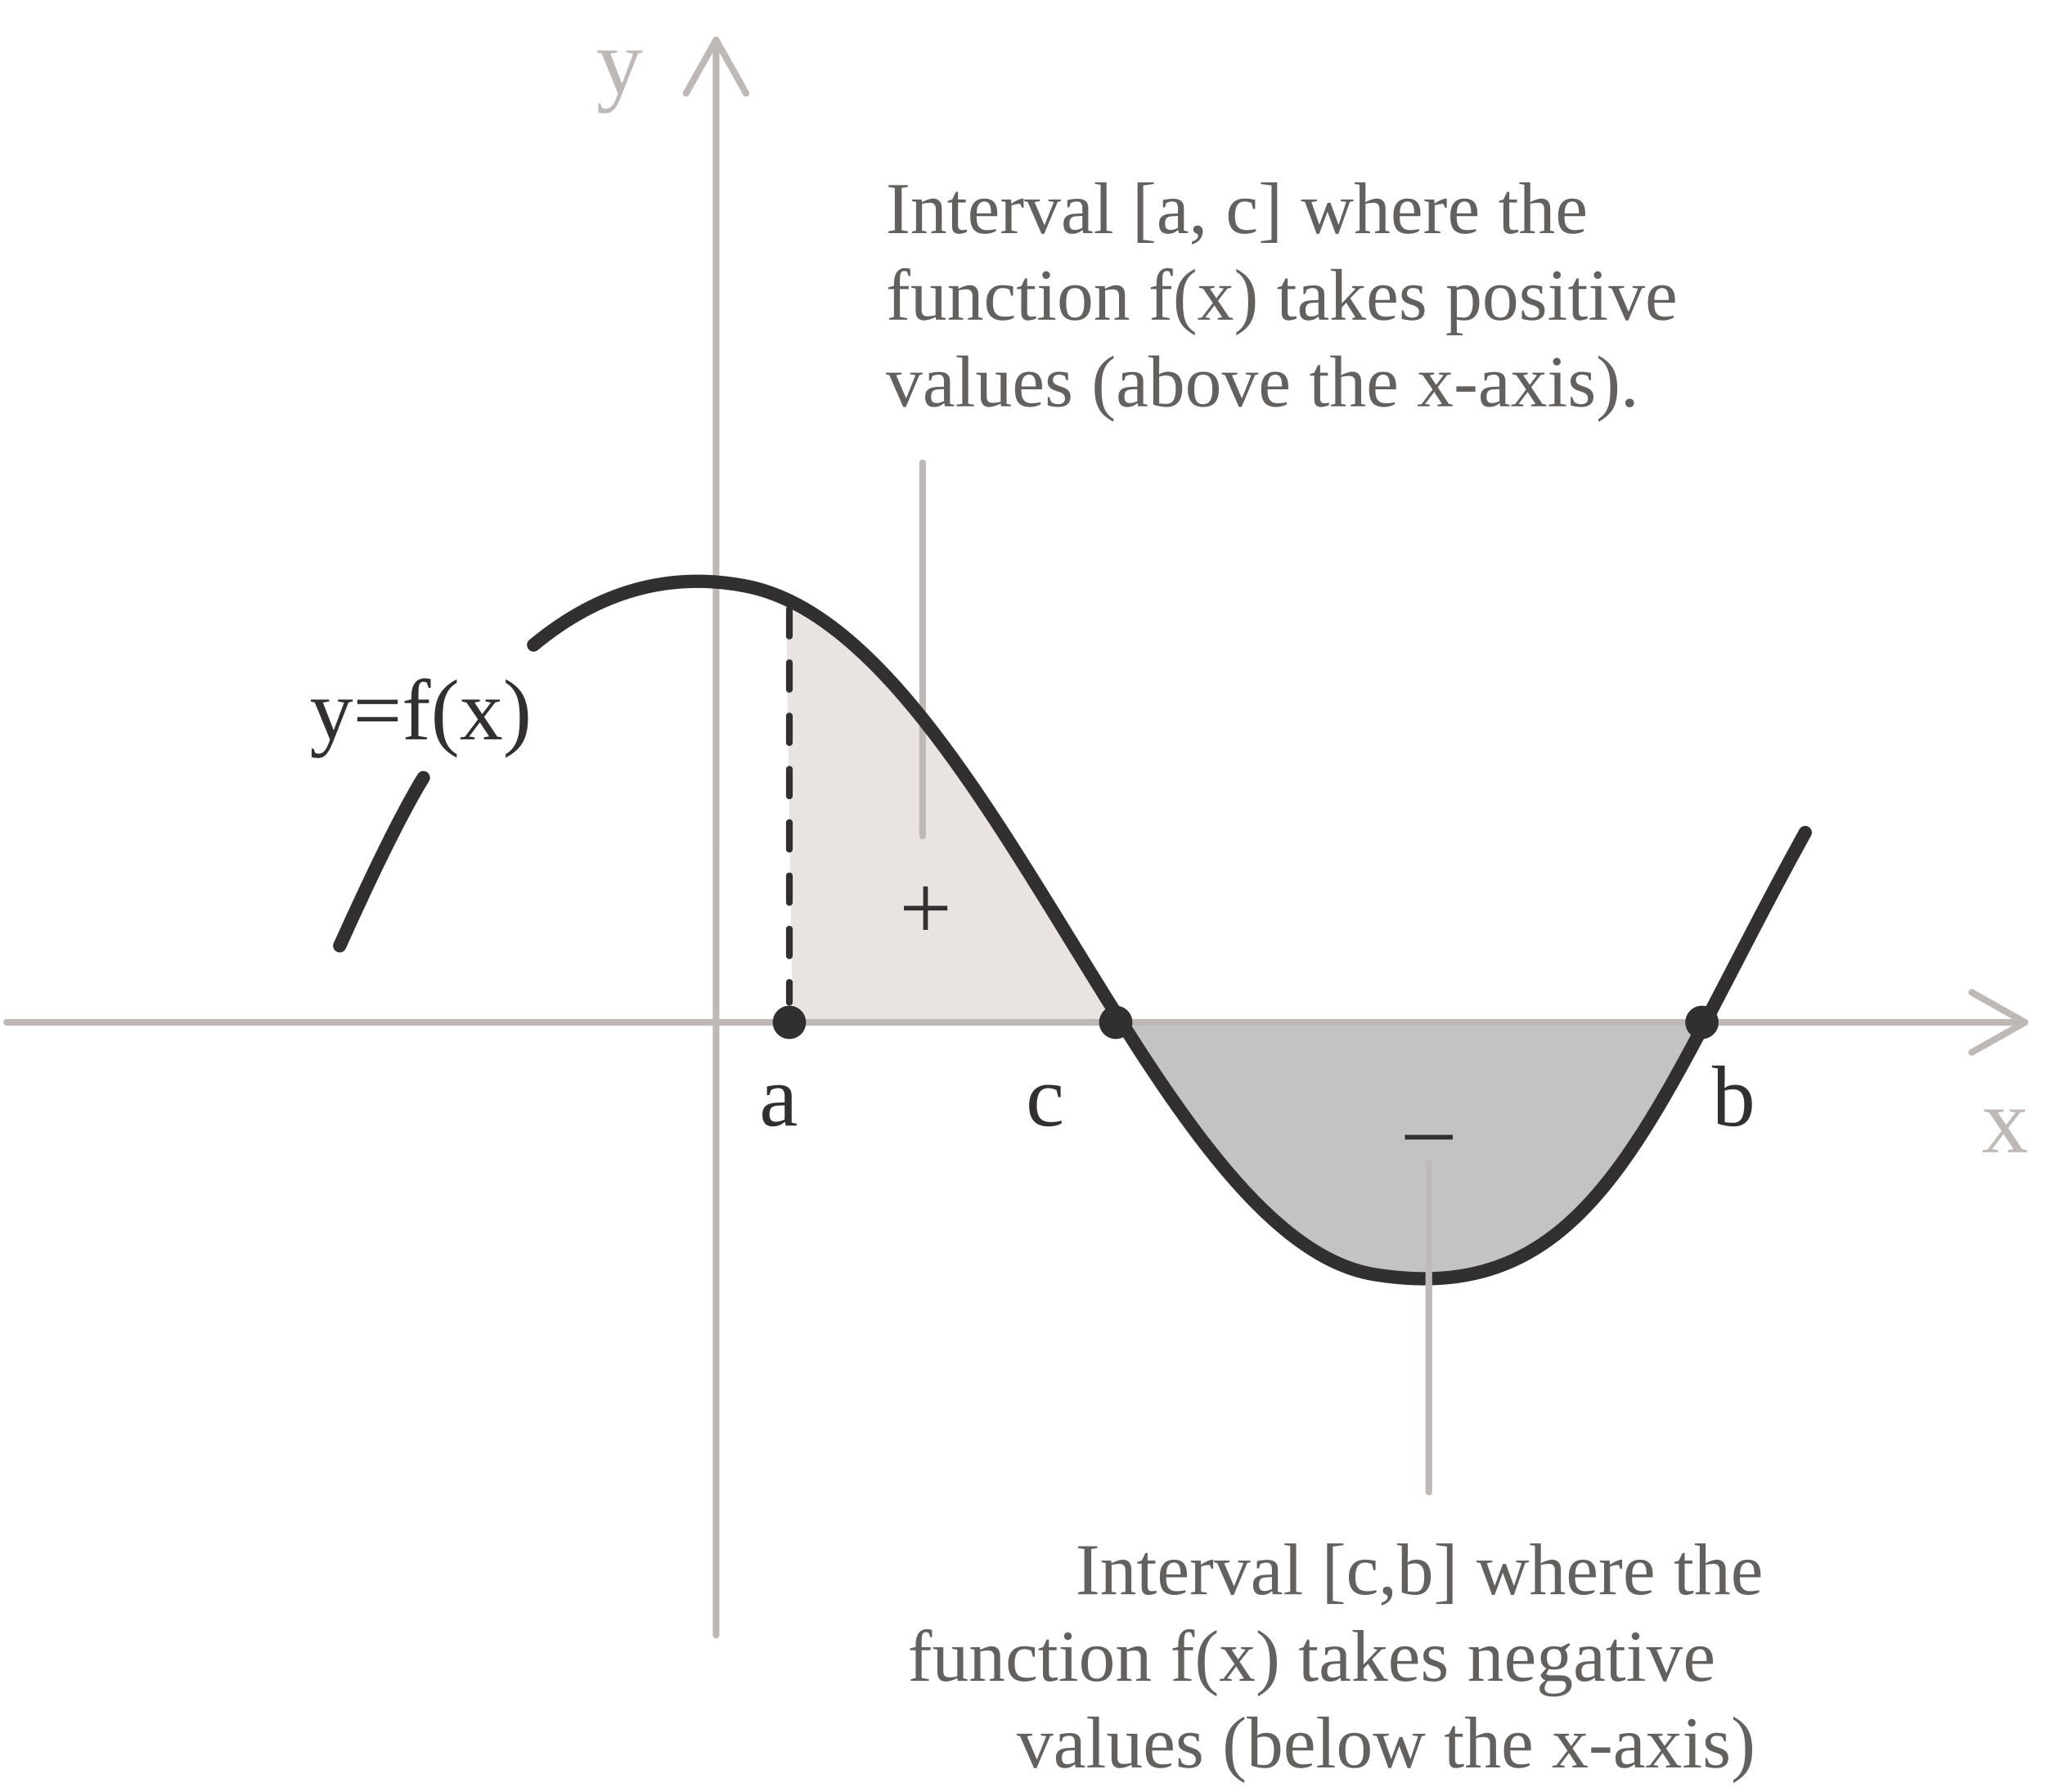
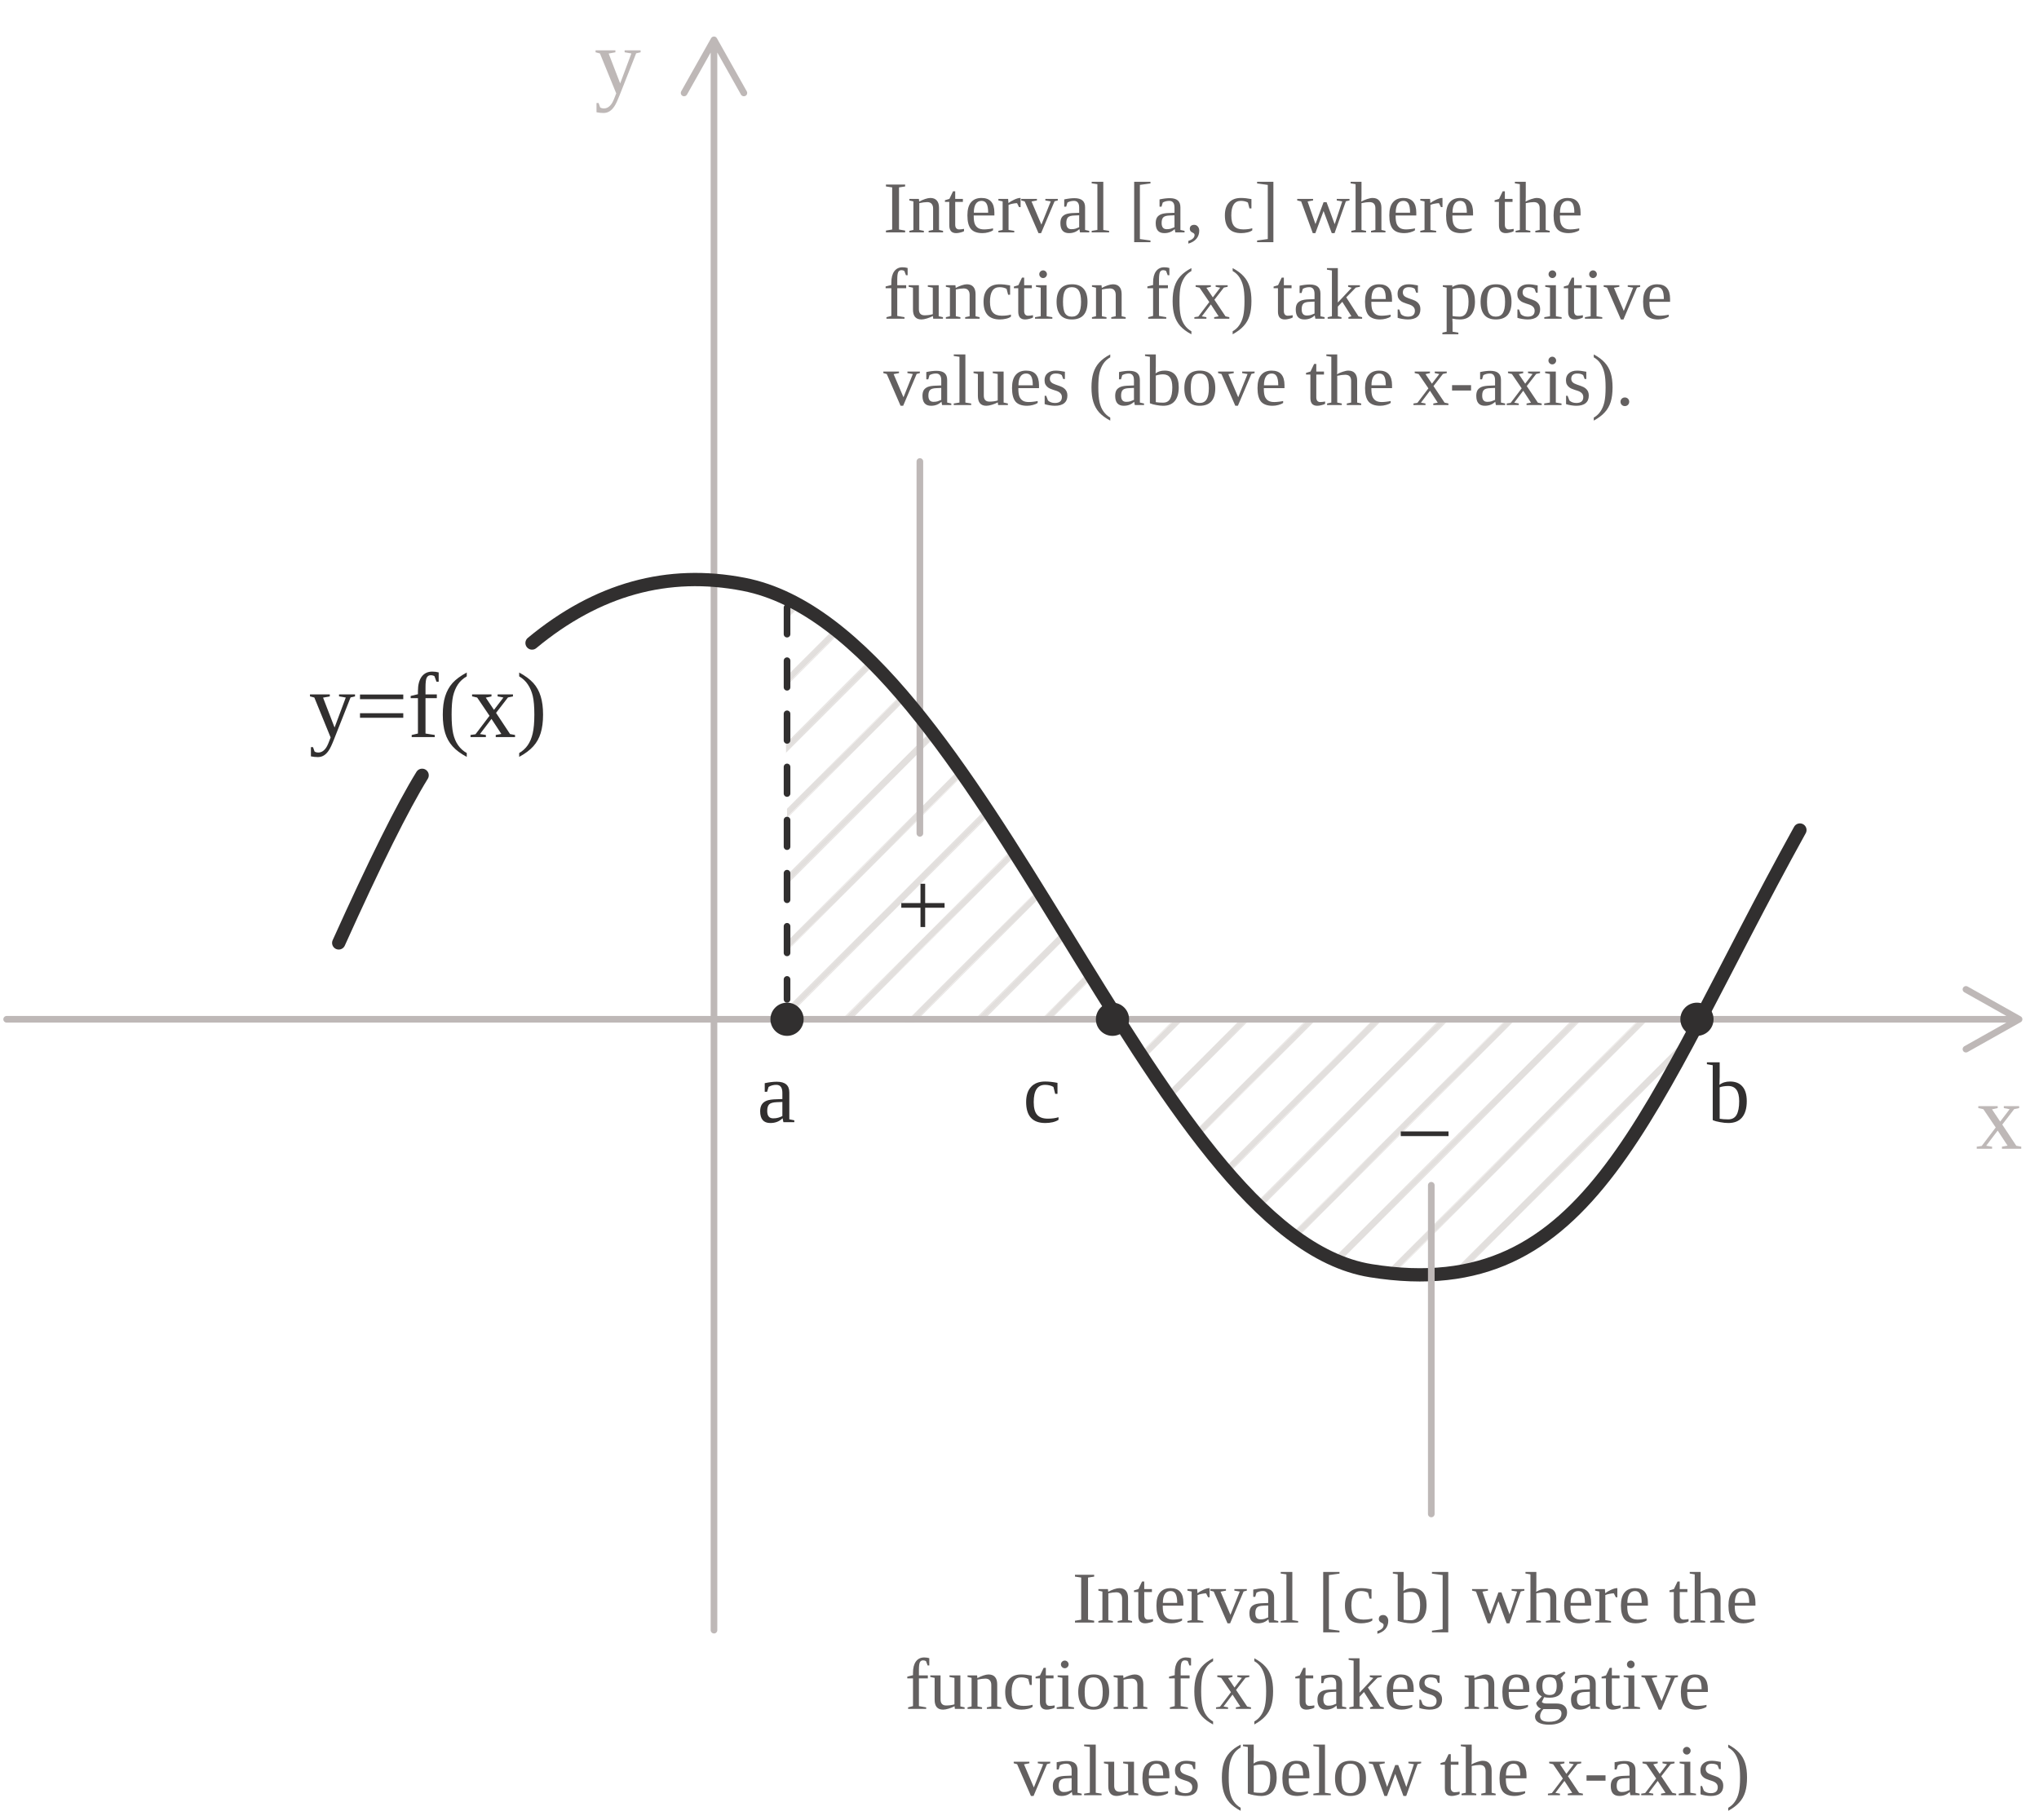
- <svg xmlns="http://www.w3.org/2000/svg" width="307px" height="269px" viewBox="0 0 307 269" version="1.1">
+ <svg xmlns="http://www.w3.org/2000/svg" width="307px" height="274px" viewBox="0 0 307 274" version="1.1">
+   <defs>
+     <pattern id="diagonal-lines" width="10" height="10" patternUnits="userSpaceOnUse">
+       <path d="M-2,2 L2,-2 M0,10 L10,0 M8,12 L12,8" fill="none" stroke="#E2DFDD" stroke-width="1" />
+     </pattern>
+   </defs>
  <g stroke="none" stroke-width="1" fill="none" fill-rule="evenodd">
    <g transform="translate(1, 0)">
-       <path d="M118,154 L117,91 C123.667,95 127,97 127,97 C134.333,105 138,109 138,109 C146.667,121.667 151,128 151,128 C160.333,142.667 165,150 165,150 L167,154 L118,154 Z" fill="#e9e3e2" />
-       <path d="M167,154 L177,169 C187,180.333 192,186 192,186 C199.333,189.333 203,191 203,191 C211,191.667 215,192 215,192 C223.667,190 228,189 228,189 L241,177 L252,160 L255,154 L167,154 Z" fill="#C3C3C3" />
-       <text font-size="13" font-weight="normal" fill="#312f2f">
+       <path d="M118,154 L117,91 C123.667,95 127,97 127,97 C134.333,105 138,109 138,109 C146.667,121.667 151,128 151,128 C160.333,142.667 165,150 165,150 L167,154 L118,154 Z" fill="url(#diagonal-lines)" />
+       <path d="M167,154 L177,169 C187,180.333 192,186 192,186 C199.333,189.333 203,191 203,191 C211,191.667 215,192 215,192 C223.667,190 228,189 228,189 L241,177 L252,160 L255,154 L167,154 Z" fill="url(#diagonal-lines)" />
+       <text font-size="13" font-weight="normal" fill="#312F2F">
        <tspan x="113" y="169">a</tspan>
      </text>
-       <path d="M106.882,5.677 L106.936,5.755 L111.436,13.755 C111.571,13.996 111.486,14.3 111.245,14.436 C111.031,14.556 110.767,14.502 110.615,14.32 L110.564,14.245 L106.999,7.906 L107,245.5 C107,245.776 106.776,246 106.5,246 C106.255,246 106.05,245.823 106.008,245.59 L106,245.5 L105.999,7.91 L102.436,14.245 C102.315,14.459 102.061,14.55 101.837,14.473 L101.755,14.436 C101.541,14.315 101.45,14.061 101.527,13.837 L101.564,13.755 L106.064,5.755 C106.239,5.443 106.665,5.417 106.882,5.677 Z" fill="#beb8b7" fill-rule="nonzero" />
-       <path d="M295.163,148.527 L295.245,148.564 L303.245,153.064 C303.557,153.239 303.583,153.665 303.323,153.882 L303.245,153.936 L295.245,158.436 C295.004,158.571 294.7,158.486 294.564,158.245 C294.444,158.031 294.498,157.767 294.68,157.615 L294.755,157.564 L301.093,153.999 L295,154 L3.85379111e-16,154 C-0.276,154 -0.5,153.776 -0.5,153.5 C-0.5,153.255 -0.323,153.05 -0.09,153.008 L-3.85379111e-16,153 L295,153 L301.089,152.999 L294.755,149.436 C294.541,149.315 294.45,149.061 294.527,148.837 L294.564,148.755 C294.685,148.541 294.939,148.45 295.163,148.527 Z" fill="#beb8b7" fill-rule="nonzero" />
-       <text font-size="14" font-weight="normal" fill="#beb8b7">
+       <path d="M106.882,5.677 L106.936,5.755 L111.436,13.755 C111.571,13.996 111.486,14.3 111.245,14.436 C111.031,14.556 110.767,14.502 110.615,14.32 L110.564,14.245 L106.999,7.906 L107,245.5 C107,245.776 106.776,246 106.5,246 C106.255,246 106.05,245.823 106.008,245.59 L106,245.5 L105.999,7.91 L102.436,14.245 C102.315,14.459 102.061,14.55 101.837,14.473 L101.755,14.436 C101.541,14.315 101.45,14.061 101.527,13.837 L101.564,13.755 L106.064,5.755 C106.239,5.443 106.665,5.417 106.882,5.677 Z" fill="#BEB8B7" fill-rule="nonzero" />
+       <path d="M295.163,148.527 L295.245,148.564 L303.245,153.064 C303.557,153.239 303.583,153.665 303.323,153.882 L303.245,153.936 L295.245,158.436 C295.004,158.571 294.7,158.486 294.564,158.245 C294.444,158.031 294.498,157.767 294.68,157.615 L294.755,157.564 L301.091,154 L3.85379111e-16,154 C-0.276,154 -0.5,153.776 -0.5,153.5 C-0.5,153.255 -0.323,153.05 -0.09,153.008 L-3.85379111e-16,153 L301.091,153 L294.755,149.436 C294.541,149.315 294.45,149.061 294.527,148.837 L294.564,148.755 C294.685,148.541 294.939,148.45 295.163,148.527 Z" fill="#BEB8B7" fill-rule="nonzero" />
+       <text font-size="14" font-weight="normal" fill="#BEB8B7">
        <tspan x="296.5" y="173">x</tspan>
      </text>
-       <text font-size="14" font-weight="normal" fill="#beb8b7">
+       <text font-size="14" font-weight="normal" fill="#BEB8B7">
        <tspan x="88.5" y="14">y</tspan>
      </text>
      <text font-size="11" font-weight="normal" line-spacing="13" fill="#636060">
        <tspan x="132" y="35">Interval [a, c] where the </tspan>
        <tspan x="132" y="48">function f(x) takes positive </tspan>
        <tspan x="132" y="61">values (above the x-axis).</tspan>
      </text>
      <text font-size="11" font-weight="normal" line-spacing="13" fill="#636060">
-         <tspan x="160.462" y="239.362">Interval [c,b] where the </tspan>
-         <tspan x="135.261" y="252.362">function  f(x) takes negative </tspan>
-         <tspan x="151.629" y="265.362">values (below the x-axis)</tspan>
+         <tspan x="160.462" y="244.362">Interval [c,b] where the </tspan>
+         <tspan x="135.261" y="257.362">function  f(x) takes negative </tspan>
+         <tspan x="151.629" y="270.362">values (below the x-axis)</tspan>
      </text>
-       <line x1="137.5" y1="69.5" x2="137.5" y2="125.5" stroke="#beb8b7" stroke-linecap="round" stroke-linejoin="round" />
-       <path d="M50,142 C55.442,129.922 59.627,121.509 62.557,116.761 M79.107,96.837 C88.9,88.716 99.532,85.77 111,88 C147,95 172,186 205.387,191.363 C238.774,196.726 246.668,167.168 270,125" stroke="#312f2f" stroke-width="2" stroke-linecap="round" stroke-linejoin="round" />
-       <line x1="117.5" y1="91.5" x2="117.5" y2="150.5" stroke="#312f2f" stroke-linecap="round" stroke-linejoin="round" stroke-dasharray="4" />
-       <text font-size="13" font-weight="normal" fill="#312f2f">
+       <line x1="137.5" y1="69.5" x2="137.5" y2="125.5" stroke="#BEB8B7" stroke-linecap="round" stroke-linejoin="round" />
+       <path d="M50,142 C55.442,129.922 59.627,121.509 62.557,116.761 M79.107,96.837 C88.9,88.716 99.532,85.77 111,88 C147,95 172,186 205.387,191.363 C238.774,196.726 246.668,167.168 270,125" stroke="#312F2F" stroke-width="2" stroke-linecap="round" stroke-linejoin="round" />
+       <line x1="117.5" y1="91.5" x2="117.5" y2="150.5" stroke="#312F2F" stroke-linecap="round" stroke-linejoin="round" stroke-dasharray="4" />
+       <text font-size="13" font-weight="normal" fill="#312F2F">
        <tspan x="153" y="169">c</tspan>
      </text>
-       <text font-size="14" font-weight="normal" fill="#312f2f">
+       <text font-size="14" font-weight="normal" fill="#312F2F">
        <tspan x="134" y="141">+</tspan>
      </text>
-       <text font-size="14" font-weight="normal" fill="#312f2f">
+       <text font-size="14" font-weight="normal" fill="#312F2F">
        <tspan x="210" y="174">–</tspan>
      </text>
-       <text font-size="13" font-weight="normal" fill="#312f2f">
+       <text font-size="13" font-weight="normal" fill="#312F2F">
        <tspan x="256" y="169">b</tspan>
      </text>
-       <circle fill="#312f2f" cx="117.5" cy="153.5" r="2.5" />
-       <circle fill="#312f2f" cx="166.5" cy="153.5" r="2.5" />
-       <circle fill="#312f2f" cx="254.5" cy="153.5" r="2.5" />
-       <text font-size="13" font-weight="normal" fill="#312f2f">
+       <circle fill="#312F2F" cx="117.5" cy="153.5" r="2.5" />
+       <circle fill="#312F2F" cx="166.5" cy="153.5" r="2.5" />
+       <circle fill="#312F2F" cx="254.5" cy="153.5" r="2.5" />
+       <text font-size="14" font-weight="normal" fill="#312F2F">
        <tspan x="45.5" y="111">y=f(x)</tspan>
      </text>
-       <line x1="213.5" y1="174.5" x2="213.5" y2="224" stroke="#beb8b7" stroke-linecap="round" stroke-linejoin="round" />
+       <line x1="214.5" y1="178.5" x2="214.5" y2="228" stroke="#BEB8B7" stroke-linecap="round" stroke-linejoin="round" />
    </g>
  </g>
</svg>
